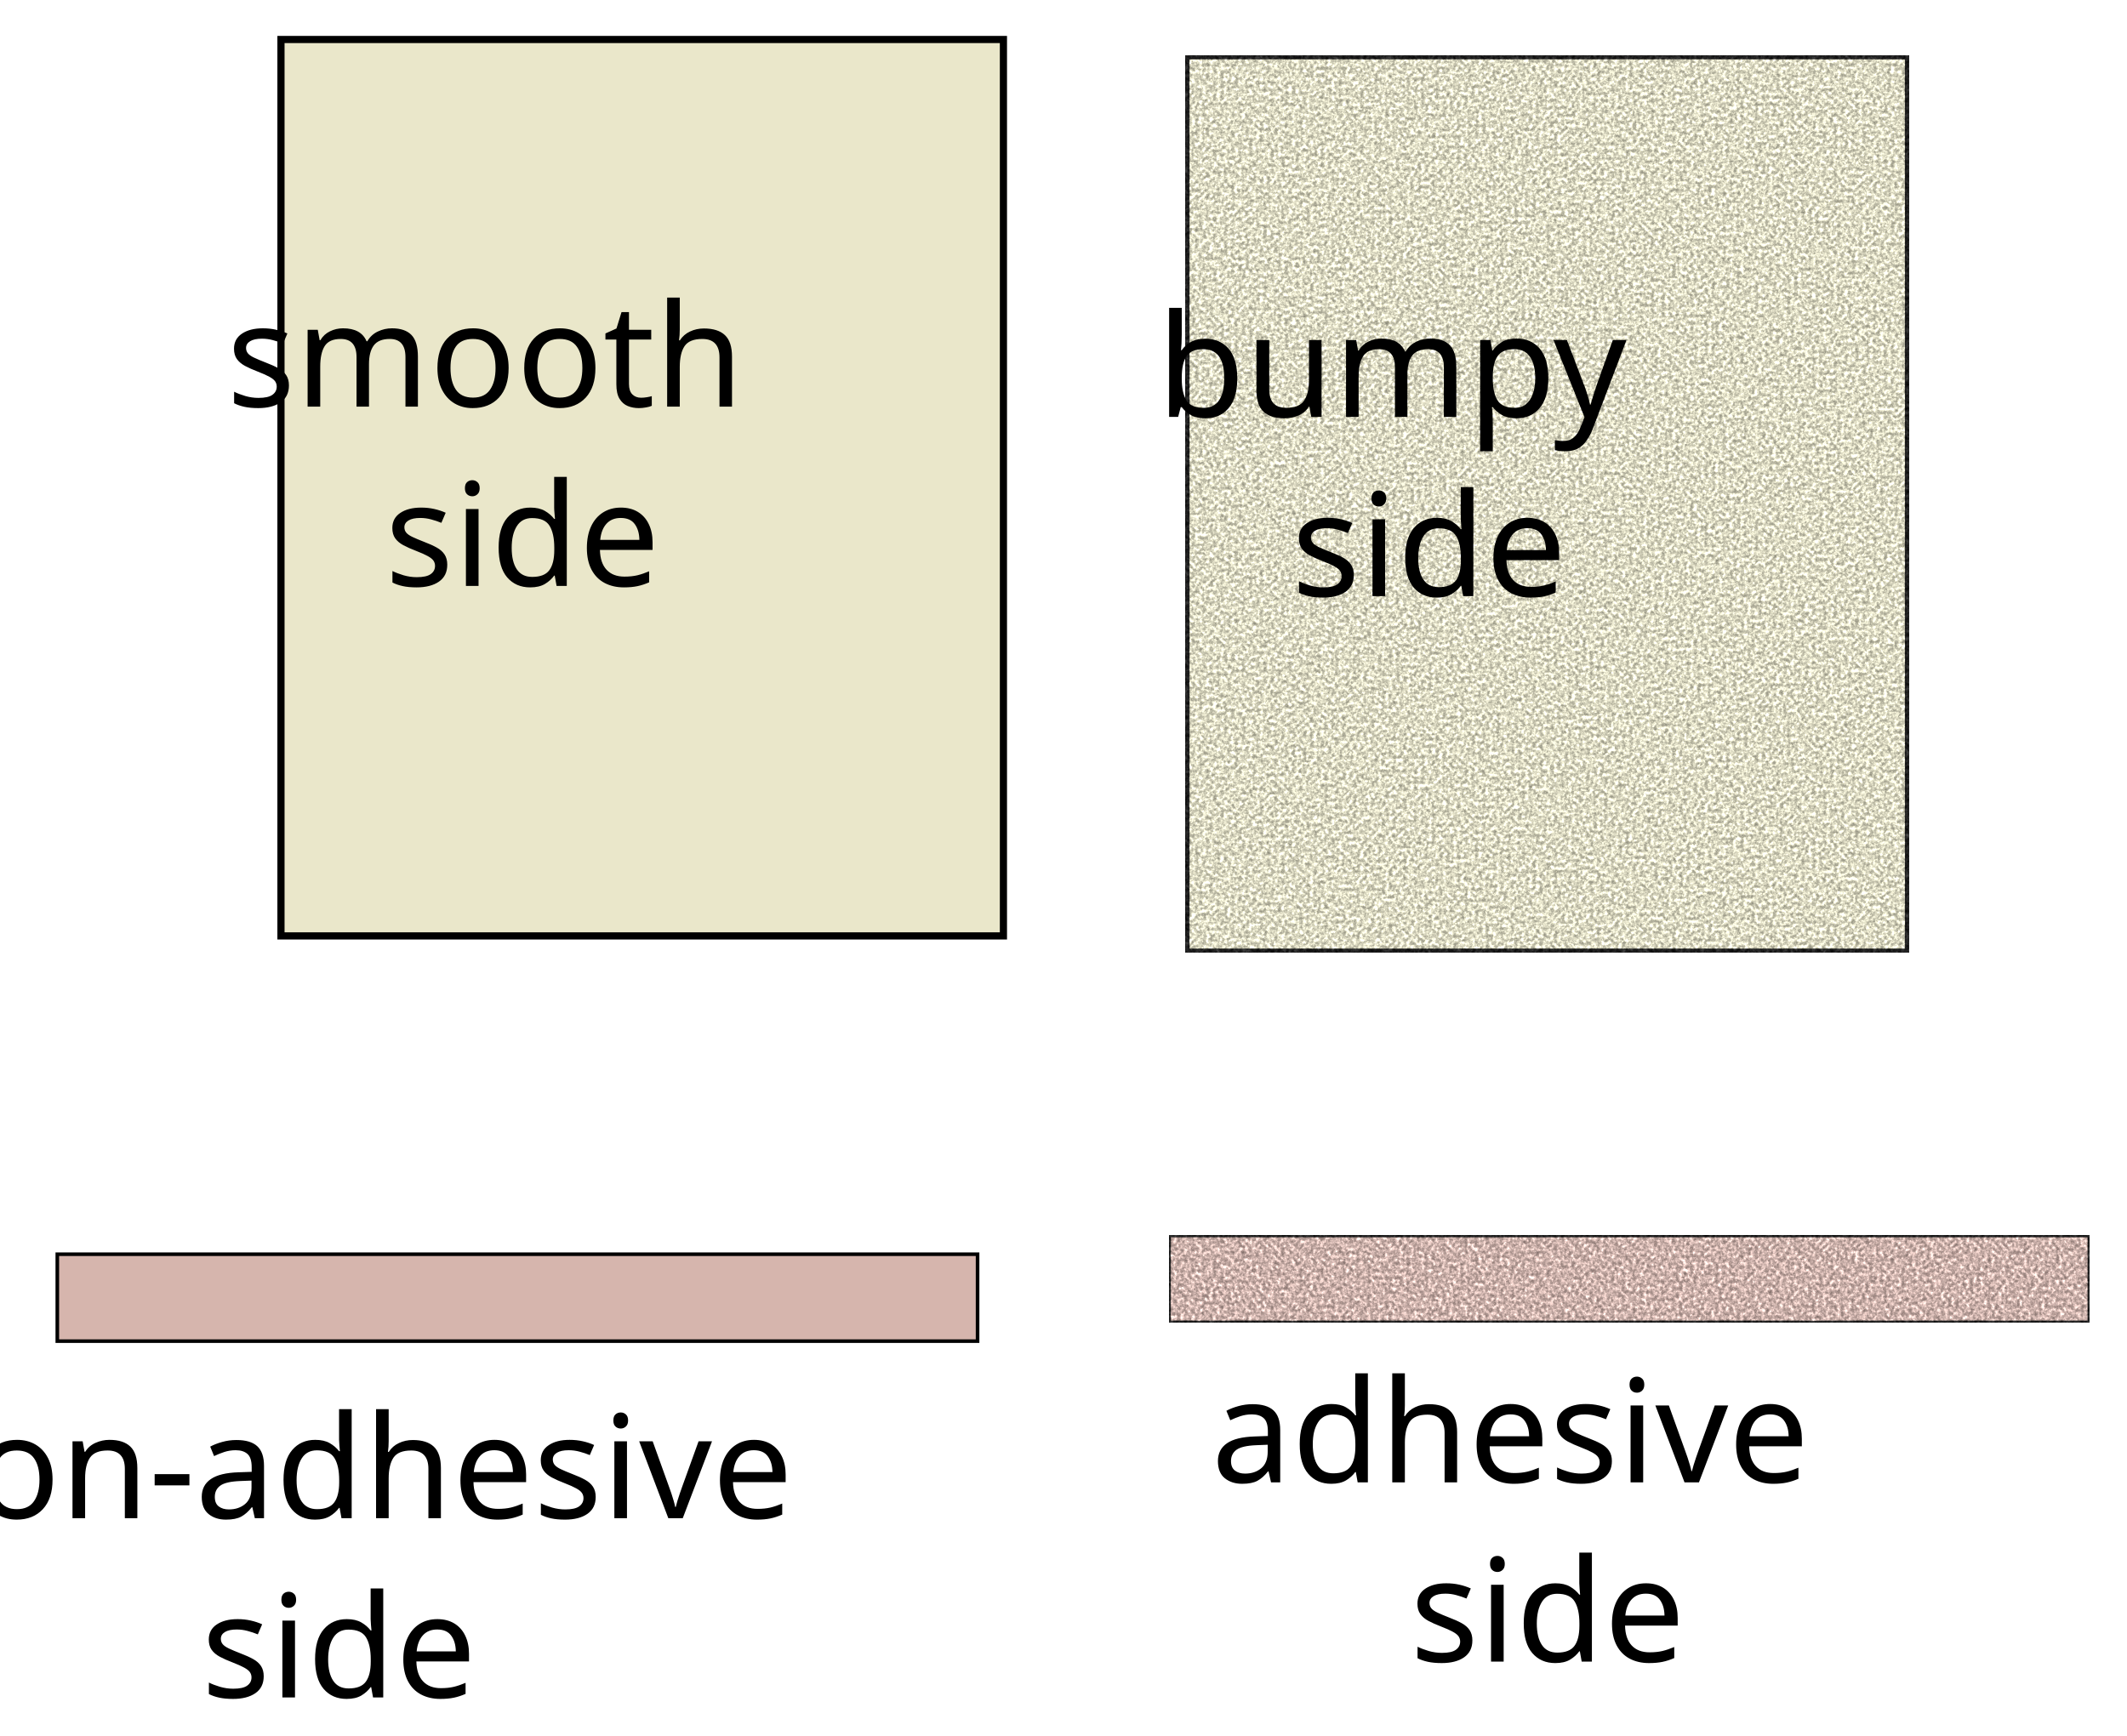
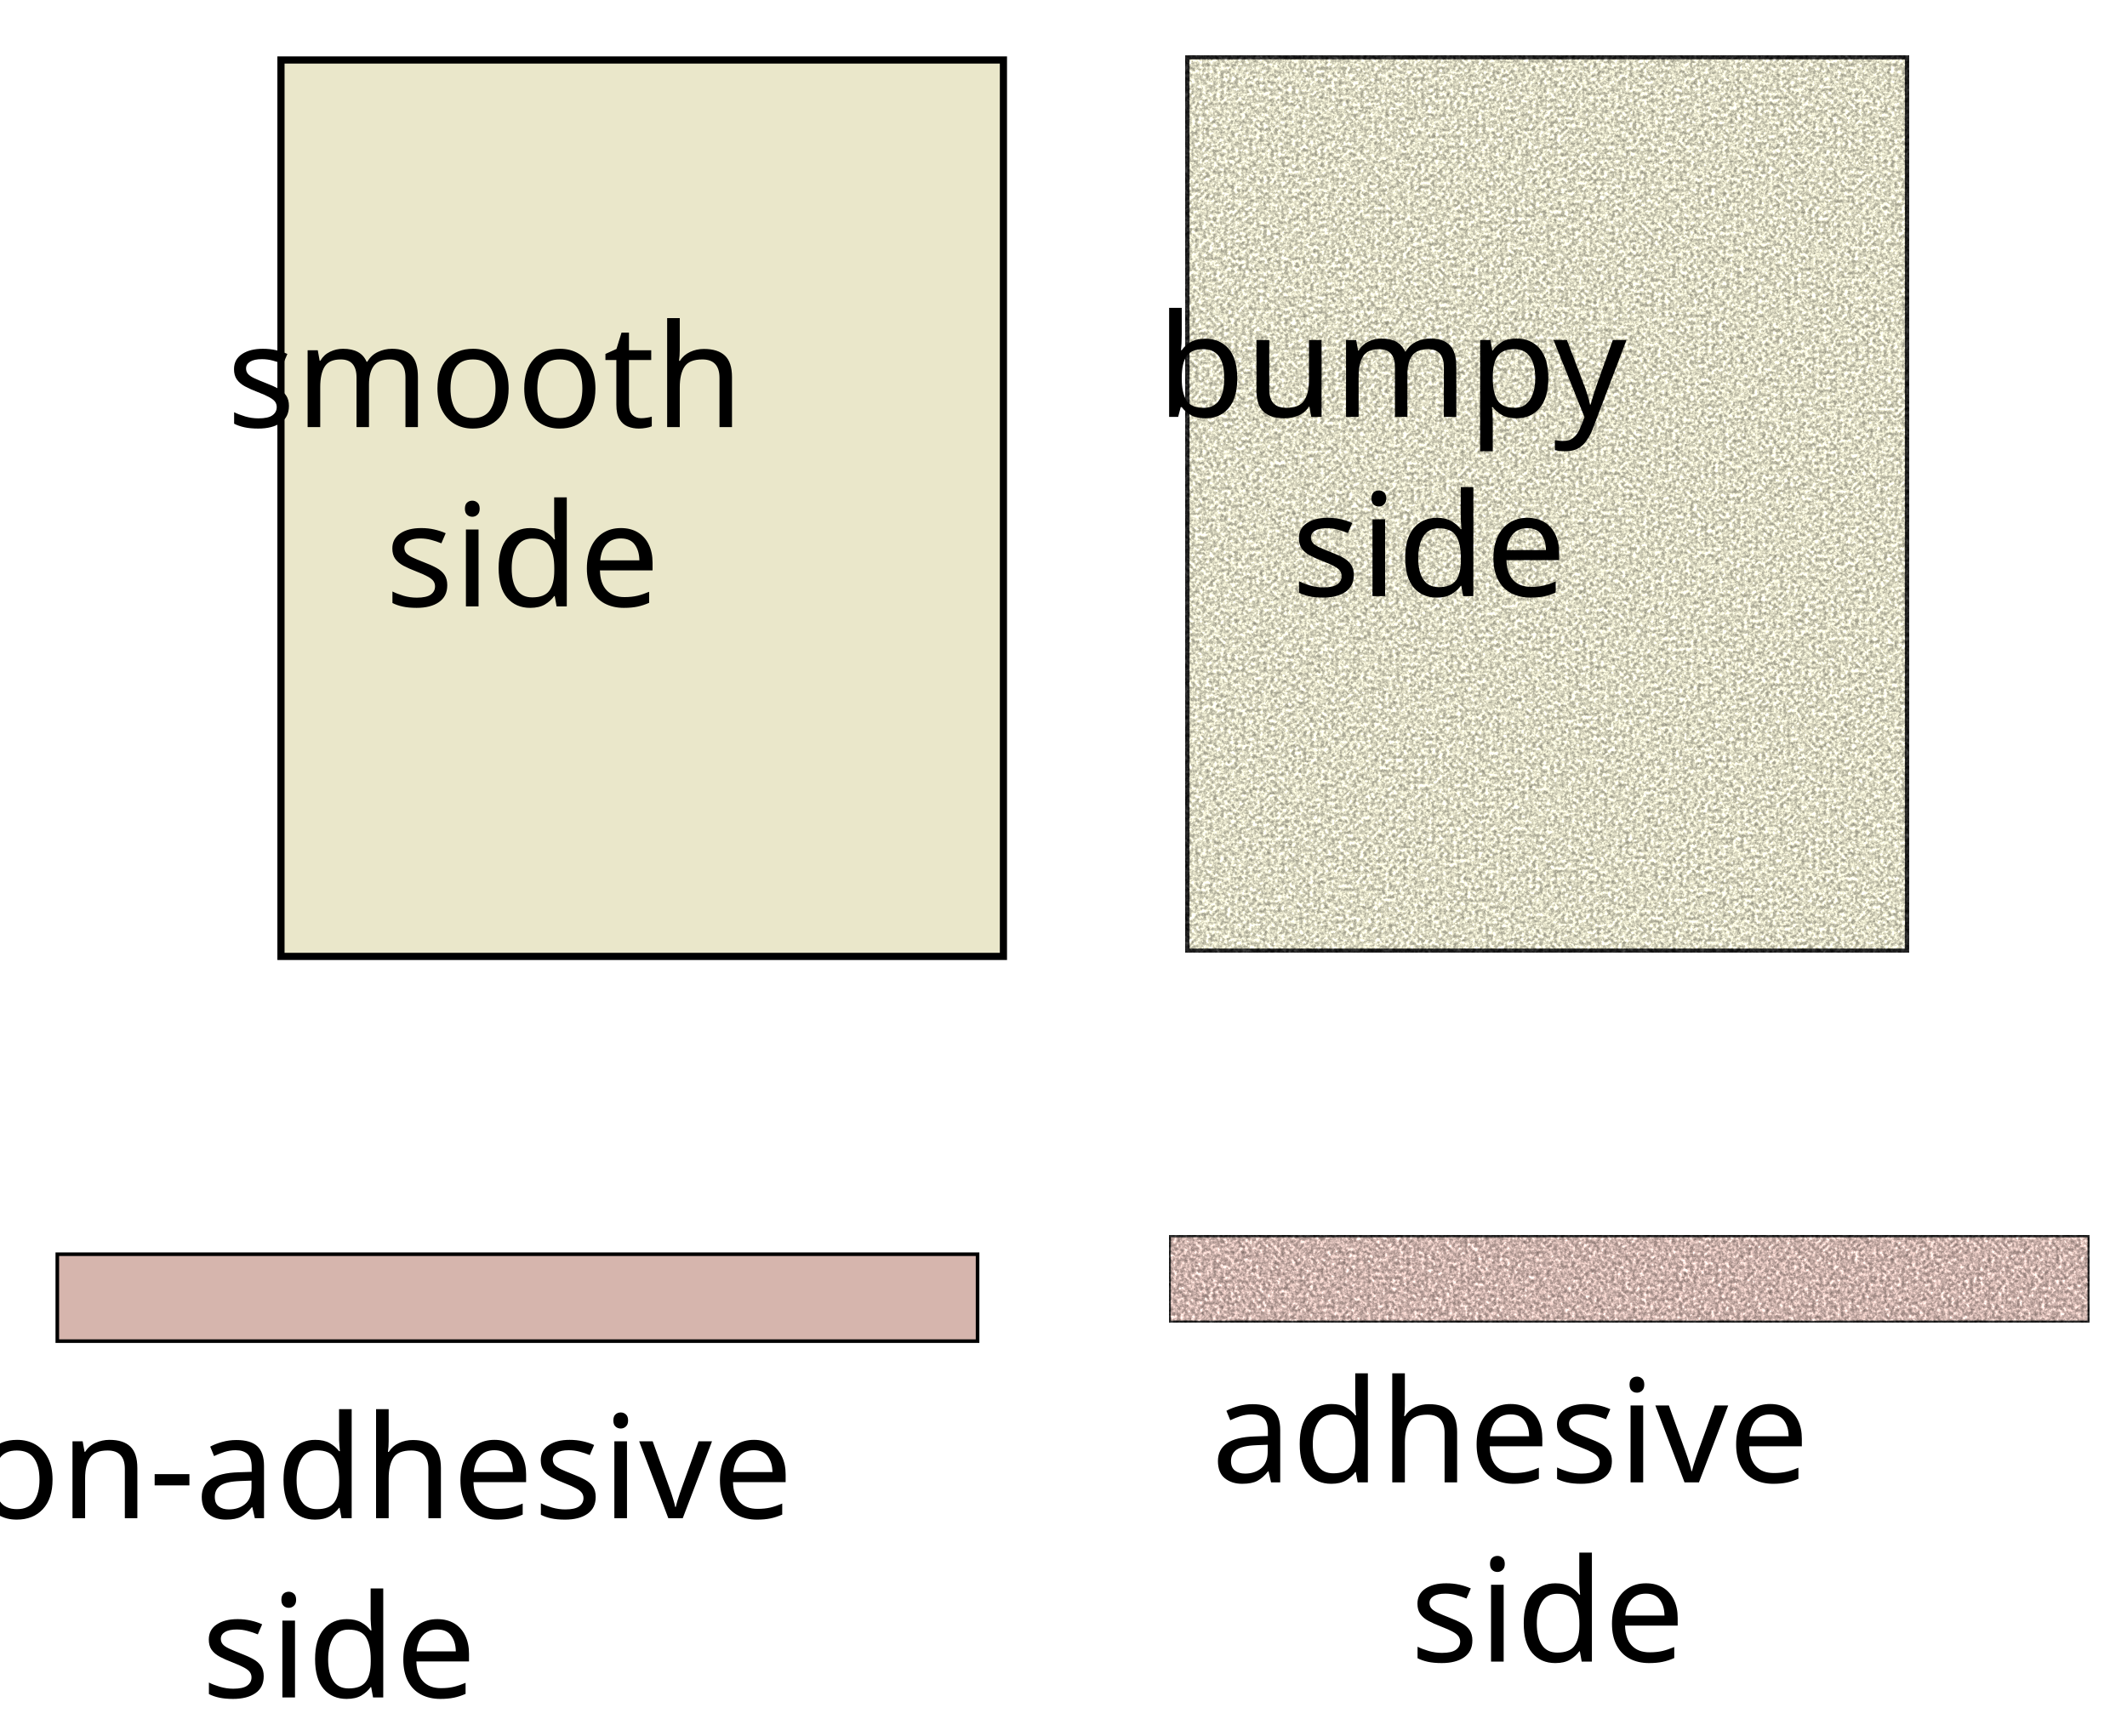
<svg xmlns="http://www.w3.org/2000/svg" width="593.03" height="483.969" id="svg3583" version="1.1">
  <defs id="defs3585">
    <filter id="filter5088" color-interpolation-filters="sRGB" height="1" width="1" y="0" x="0">
      <feBlend blend="normal" id="feBlend5090" in2="SourceGraphic" result="fbSourceGraphic" mode="normal" />
      <feColorMatrix result="fbSourceGraphicAlpha" in="fbSourceGraphic" values="0 0 0 -1 0 0 0 0 -1 0 0 0 0 -1 0 0 0 0 1 0" id="feColorMatrix5238" />
      <feGaussianBlur id="feGaussianBlur5240" result="result0" in="fbSourceGraphic" stdDeviation="0.5" />
      <feTurbulence id="feTurbulence5242" baseFrequency="0.2" seed="300" numOctaves="10" result="result1" type="fractalNoise" />
      <feGaussianBlur id="feGaussianBlur5244" stdDeviation="0.5" result="result8" />
      <feDisplacementMap id="feDisplacementMap5246" in2="result8" result="result7" scale="5" in="result0" xChannelSelector="R" yChannelSelector="A" />
      <feComposite id="feComposite5248" in2="result1" result="result2" operator="in" in="result7" />
      <feComposite id="feComposite5250" in2="result2" k3="3" in="result0" operator="arithmetic" result="result9" k1="0" k2="0" k4="0" />
      <feBlend id="feBlend5252" in2="result2" result="fbSourceGraphic" mode="multiply" />
      <feColorMatrix id="feColorMatrix5254" values="1 0 0 -1 0 1 0 1 -1 0 1 0 0 -1 0 -1.8 -0.5 0 5.7 -3.5 " in="fbSourceGraphic" result="fbSourceGraphicAlpha" />
      <feGaussianBlur id="feGaussianBlur5256" stdDeviation="0.5" in="fbSourceGraphicAlpha" result="result0" />
      <feSpecularLighting id="feSpecularLighting5258" result="result6" surfaceScale="5" specularExponent="3">
        <feDistantLight id="feDistantLight5260" azimuth="225" elevation="10" />
      </feSpecularLighting>
      <feComposite id="feComposite5262" in2="fbSourceGraphicAlpha" in="result6" result="result2" operator="in" />
      <feComposite id="feComposite5264" in2="result2" in="fbSourceGraphic" result="fbSourceGraphic" operator="arithmetic" k2="1" k3="0.7" k1="0" k4="0" />
      <feColorMatrix result="fbSourceGraphicAlpha" in="fbSourceGraphic" values="0 0 0 -1 0 0 0 0 -1 0 0 0 0 -1 0 0 0 0 1 0" id="feColorMatrix5298" />
      <feTurbulence id="feTurbulence5300" type="fractalNoise" numOctaves="3" baseFrequency="1" seed="0" result="result0" />
      <feColorMatrix id="feColorMatrix5302" result="result4" values="0" type="saturate" />
      <feComposite id="feComposite5304" in2="result4" in="fbSourceGraphic" operator="arithmetic" k1="1.25" k2="0.5" k3="0.5" result="result2" k4="0" />
      <feBlend id="feBlend5306" in2="fbSourceGraphic" result="result5" mode="normal" in="result2" />
      <feComposite id="feComposite5308" in2="fbSourceGraphic" in="result5" operator="in" result="result3" />
    </filter>
    <filter id="filter5286" height="1" width="1" y="0" x="0" color-interpolation-filters="sRGB">
      <feTurbulence id="feTurbulence5288" type="fractalNoise" numOctaves="3" baseFrequency="1" seed="0" result="result0" />
      <feColorMatrix id="feColorMatrix5290" result="result4" values="0" type="saturate" />
      <feComposite id="feComposite5292" in2="result4" in="SourceGraphic" operator="arithmetic" k1="1.25" k2="0.5" k3="0.5" result="result2" k4="0" />
      <feBlend id="feBlend5294" in2="SourceGraphic" result="result5" mode="normal" in="result2" />
      <feComposite id="feComposite5296" in2="SourceGraphic" in="result5" operator="in" result="result3" />
    </filter>
    <filter id="filter5310" height="1" width="1" y="0" x="0" color-interpolation-filters="sRGB">
      <feTurbulence id="feTurbulence5312" type="fractalNoise" numOctaves="3" baseFrequency="1" seed="0" result="result0" />
      <feColorMatrix id="feColorMatrix5314" result="result4" values="0" type="saturate" />
      <feComposite id="feComposite5316" in2="result4" in="SourceGraphic" operator="arithmetic" k1="1.25" k2="0.5" k3="0.5" result="result2" k4="0" />
      <feBlend id="feBlend5318" in2="SourceGraphic" result="result5" mode="normal" in="result2" />
      <feComposite id="feComposite5320" in2="SourceGraphic" in="result5" operator="in" result="result3" />
    </filter>
    <filter id="filter5310-8" height="1" width="1" y="0" x="0" color-interpolation-filters="sRGB">
      <feTurbulence id="feTurbulence5312-8" type="fractalNoise" numOctaves="3" baseFrequency="1" seed="0" result="result0" />
      <feColorMatrix id="feColorMatrix5314-1" result="result4" values="0" type="saturate" />
      <feComposite k4="0" id="feComposite5316-0" in2="result4" in="SourceGraphic" operator="arithmetic" k1="1.25" k2="0.5" k3="0.5" result="result2" />
      <feBlend id="feBlend5318-9" in2="SourceGraphic" result="result5" mode="normal" in="result2" />
      <feComposite id="feComposite5320-3" in2="SourceGraphic" in="result5" operator="in" result="result3" />
    </filter>
  </defs>
  <g id="layer1" transform="translate(-62.91294,-57.53125)">
    <flowRoot xml:space="preserve" id="flowRoot3019" style="font-size:40px;font-style:normal;font-weight:normal;line-height:125%;letter-spacing:0px;word-spacing:0px;fill:#000000;fill-opacity:1;stroke:none;font-family:Sans" transform="translate(-9.107139,-53.4588)">
      <flowRegion id="flowRegion3021">
        <rect id="rect3023" width="124.249" height="44.447" x="145.462" y="231.108" />
      </flowRegion>
      <flowPara id="flowPara3025">Poly</flowPara>
    </flowRoot>
    <text xml:space="preserve" style="font-size:40px;font-style:normal;font-weight:normal;line-height:125%;letter-spacing:0px;word-spacing:0px;fill:#000000;fill-opacity:1;stroke:none;font-family:Sans" x="140.395" y="176.639" id="text3031">
      <tspan id="tspan3033" x="140.395" y="176.639" />
    </text>
    <flowRoot xml:space="preserve" id="flowRoot5266" style="font-size:40px;font-style:normal;font-weight:normal;line-height:125%;letter-spacing:0px;word-spacing:0px;fill:#000000;fill-opacity:1;stroke:none;font-family:Sans">
      <flowRegion id="flowRegion5268">
        <rect id="rect5270" width="162.857" height="57.143" x="158.571" y="132.362" />
      </flowRegion>
      <flowPara id="flowPara5272" />
    </flowRoot>
    <g id="g5385">
-       <rect y="68.546" x="141.25" height="250" width="201.429" id="rect2985-0" style="fill:#eae7ca;fill-opacity:1;stroke:#000000;stroke-width:2;stroke-miterlimit:4;stroke-opacity:1;stroke-dasharray:none" />
-       <text id="text5274" y="170.934" x="244.976" style="font-size:40px;font-style:normal;font-weight:normal;text-align:center;line-height:125%;letter-spacing:0px;word-spacing:0px;text-anchor:middle;fill:#000000;fill-opacity:1;stroke:none;font-family:Sans" xml:space="preserve">
-         <tspan y="170.934" x="244.976" id="tspan5276">smooth</tspan>
-         <tspan id="tspan5278" y="220.934" x="244.976">side</tspan>
+       <rect y="74.261" x="141.25" height="250" width="201.429" id="rect2985-0" style="fill:#eae7ca;fill-opacity:1;stroke:#000000;stroke-width:2;stroke-miterlimit:4;stroke-opacity:1;stroke-dasharray:none" />
+       <text id="text5274" y="176.648" x="244.976" style="font-size:40px;font-style:normal;font-weight:normal;text-align:center;line-height:125%;letter-spacing:0px;word-spacing:0px;text-anchor:middle;fill:#000000;fill-opacity:1;stroke:none;font-family:Sans" xml:space="preserve">
+         <tspan y="176.648" x="244.976" id="tspan5276">smooth</tspan>
+         <tspan id="tspan5278" y="226.648" x="244.976">side</tspan>
      </text>
    </g>
    <g id="g5391">
      <rect y="73.076" x="393.571" height="250" width="201.429" id="rect2985-0-7" style="fill:#eae7ca;fill-opacity:1;stroke:#000000;stroke-width:2;stroke-miterlimit:4;stroke-opacity:1;stroke-dasharray:none;filter:url(#filter5310-8)" />
      <text id="text5280" y="173.791" x="497.734" style="font-size:40px;font-style:normal;font-weight:normal;text-align:center;line-height:125%;letter-spacing:0px;word-spacing:0px;text-anchor:middle;fill:#000000;fill-opacity:1;stroke:none;font-family:Sans" xml:space="preserve">
        <tspan y="173.791" x="497.734" id="tspan5282">bumpy</tspan>
        <tspan id="tspan5284" y="223.791" x="497.734">side</tspan>
      </text>
    </g>
    <g id="g5372" transform="translate(-72.85714,-152.8571)">
      <rect transform="matrix(0,1,-1,0,0,0)" y="-408.327" x="560.172" height="256.579" width="24.244" id="rect4041-9" style="fill:#d6b5ad;fill-opacity:1;stroke:#000000;stroke-width:1;stroke-miterlimit:4;stroke-opacity:1;stroke-dasharray:none" />
      <text id="text5358" y="633.791" x="277.059" style="font-size:40px;font-style:normal;font-weight:normal;text-align:center;line-height:125%;letter-spacing:0px;word-spacing:0px;text-anchor:middle;fill:#000000;fill-opacity:1;stroke:none;font-family:Sans" xml:space="preserve">
        <tspan y="633.791" x="277.059" id="tspan5360">non-adhesive</tspan>
        <tspan id="tspan5362" y="683.791" x="277.059">side</tspan>
        <tspan id="tspan5364" y="733.791" x="277.059" />
      </text>
    </g>
    <g id="g5379" transform="translate(-20,-10)">
      <rect transform="matrix(0,1,-1,0,38.91173,788.2753)" y="-626.527" x="-376.185" height="256.579" width="24.244" id="rect4041" style="fill:#d6b5ad;fill-opacity:1;stroke:#000000;stroke-width:1;stroke-miterlimit:4;stroke-opacity:1;stroke-dasharray:none;filter:url(#filter5286)" />
      <text id="text5366" y="480.934" x="550.787" style="font-size:40px;font-style:normal;font-weight:normal;text-align:center;line-height:125%;letter-spacing:0px;word-spacing:0px;text-anchor:middle;fill:#000000;fill-opacity:1;stroke:none;font-family:Sans" xml:space="preserve">
        <tspan y="480.934" x="550.787" id="tspan5368">adhesive</tspan>
        <tspan id="tspan5370" y="530.934" x="550.787">side</tspan>
      </text>
    </g>
  </g>
</svg>
